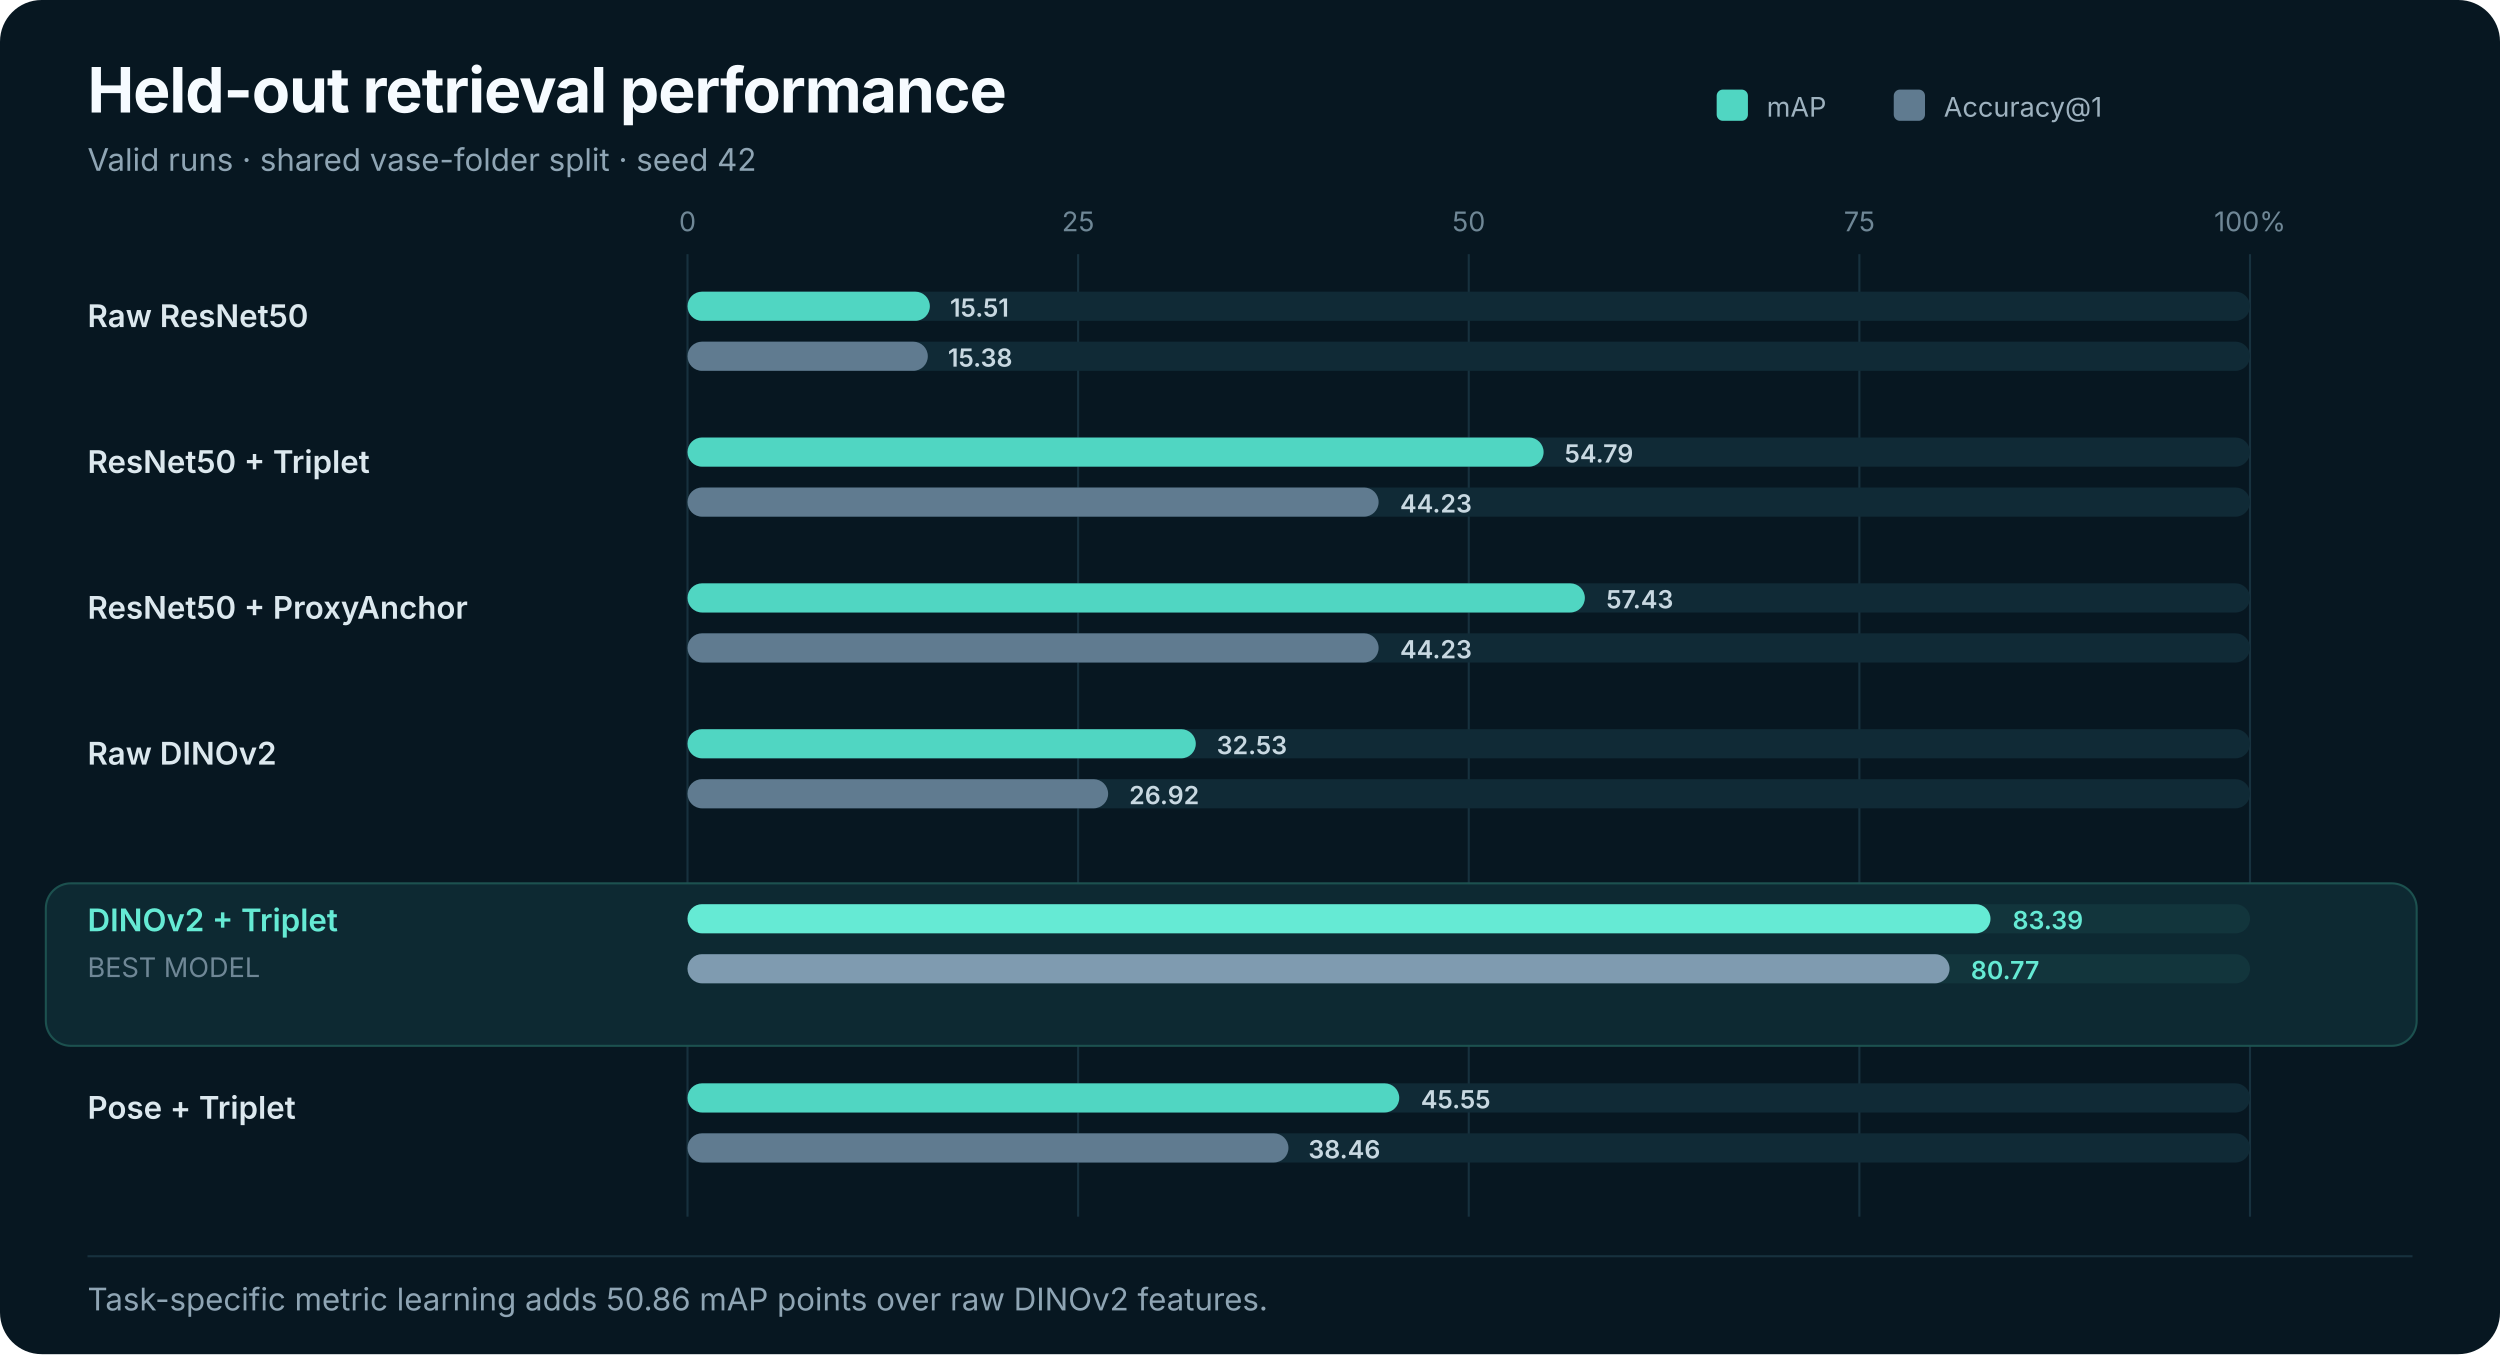
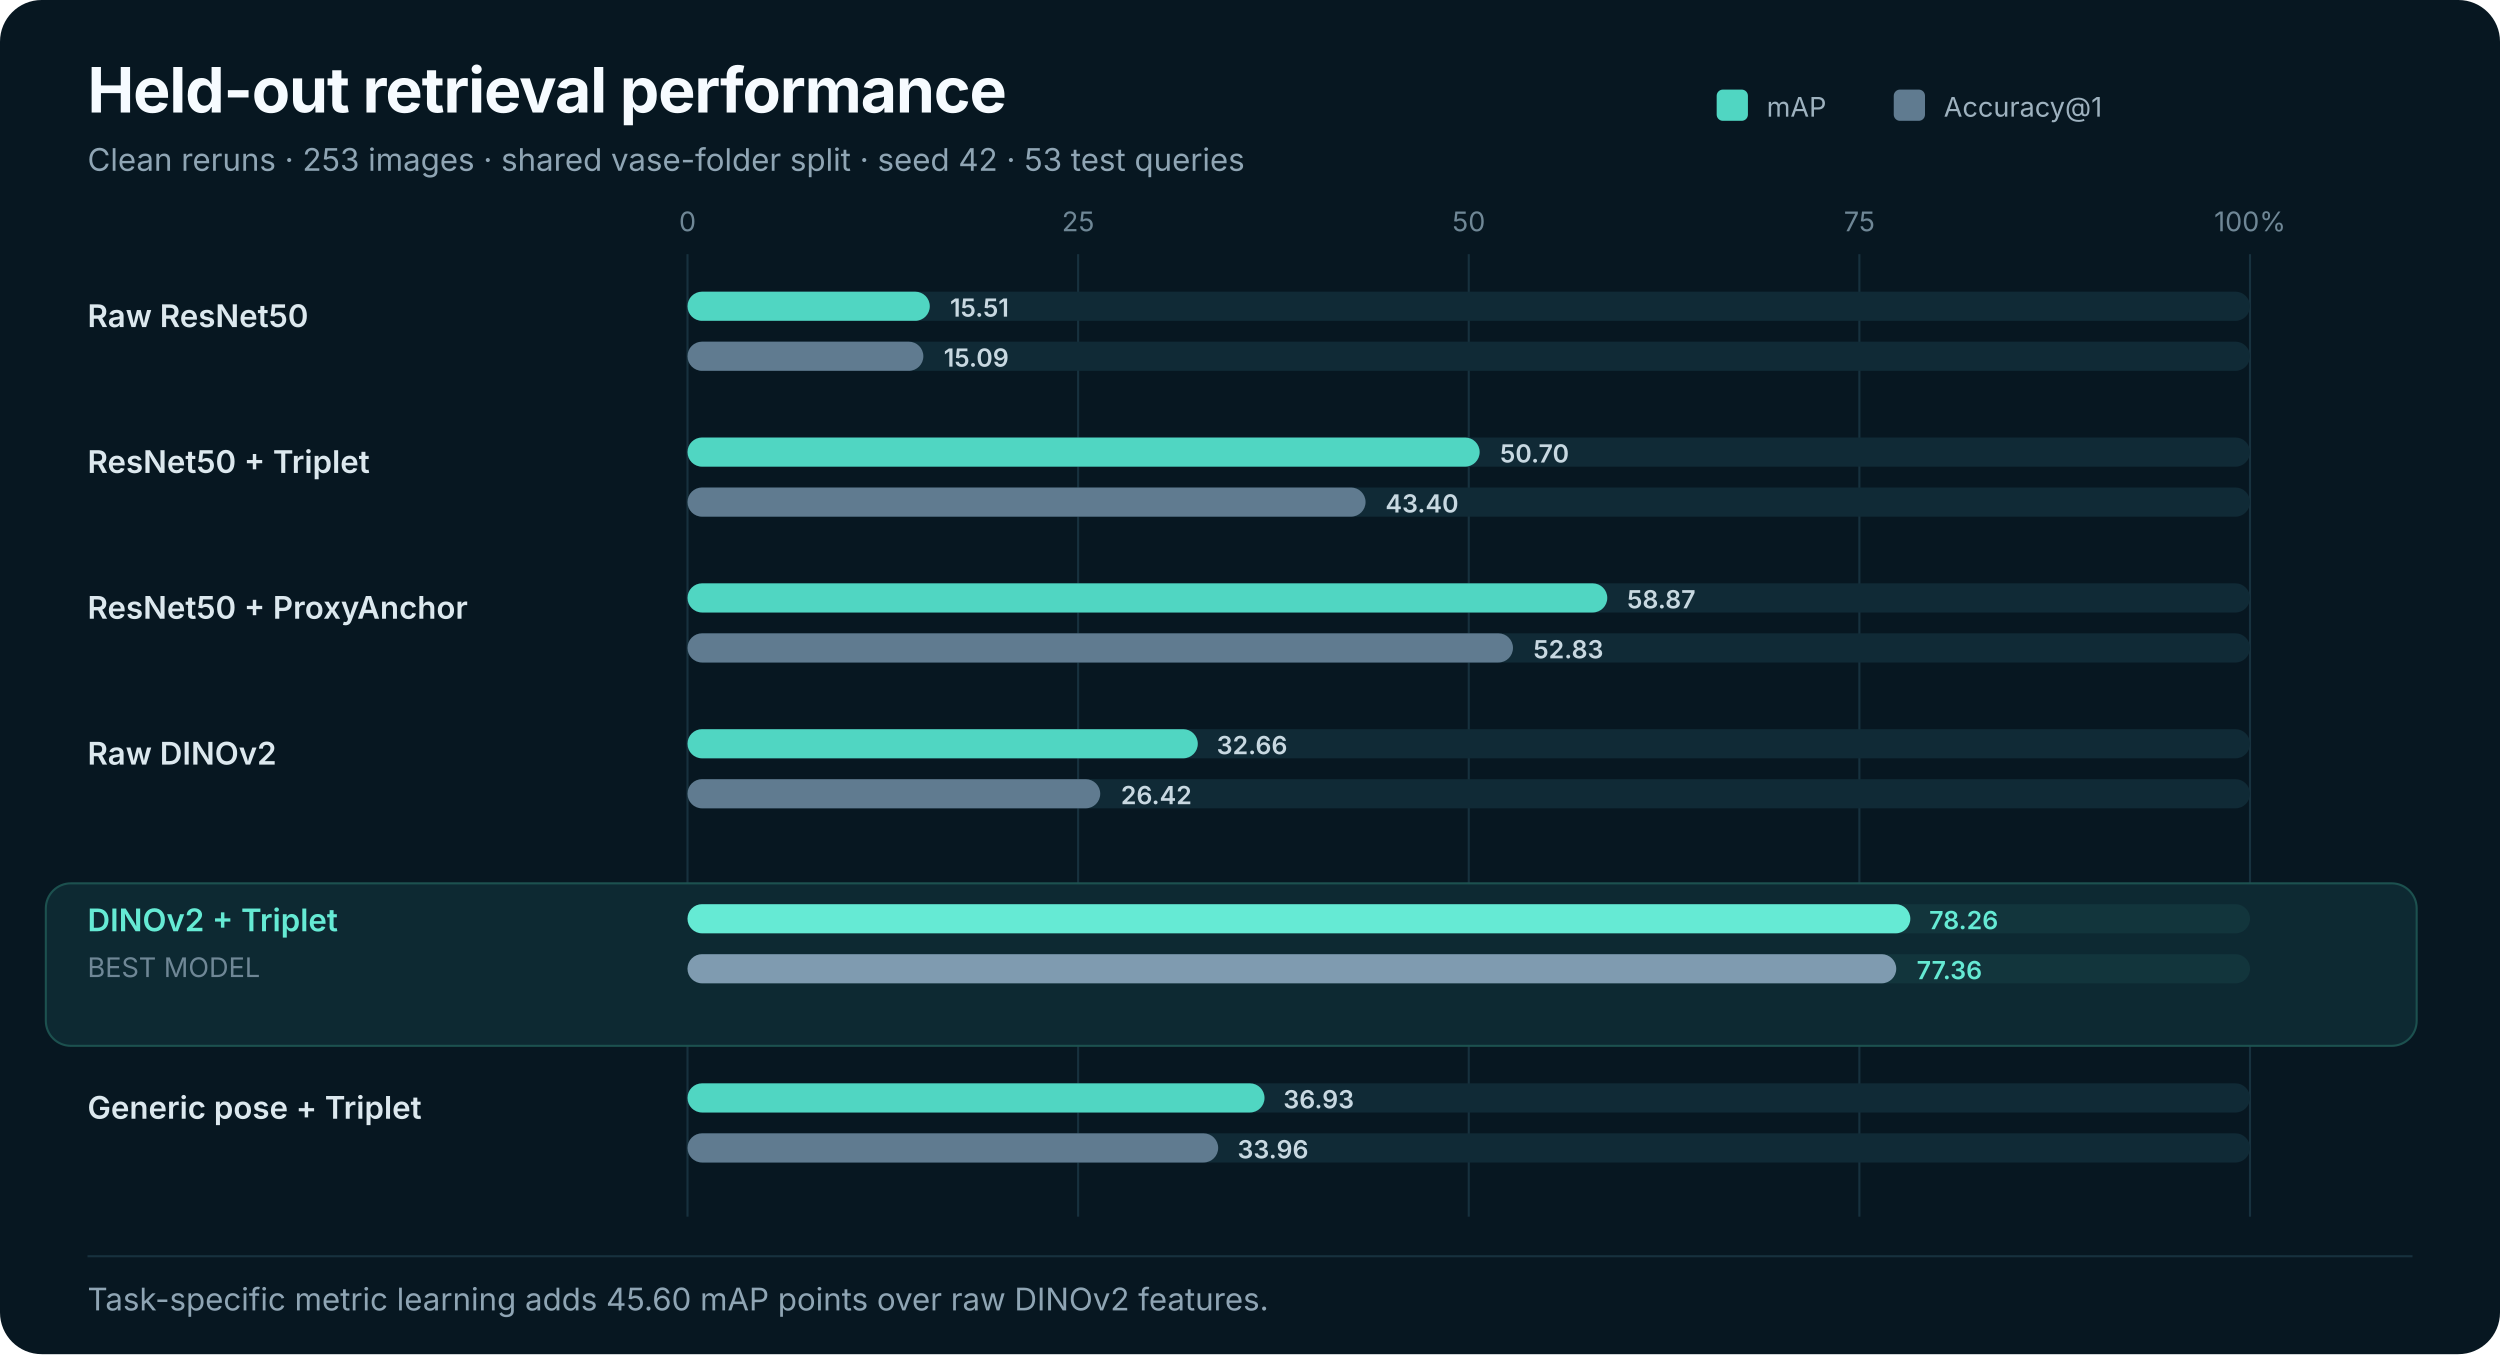
<svg xmlns="http://www.w3.org/2000/svg" width="1200" height="650" viewBox="0 0 1200 650" role="img" aria-labelledby="title desc">
  <style>
    text { font-family: Inter, ui-sans-serif, system-ui, -apple-system, BlinkMacSystemFont, "Segoe UI", sans-serif; }
    .title { fill: #f6fbff; font-size: 30px; font-weight: 700; letter-spacing: -0.5px; }
    .subtitle { fill: #8fa5b4; font-size: 15px; }
    .label { fill: #dce8ee; font-size: 15px; font-weight: 600; }
    .axis { fill: #6f8796; font-size: 13px; }
    .value { fill: #c8d8e1; font-size: 12px; font-weight: 600; }
    .best { fill: #65ead4; }
    .legend { fill: #9eb2bf; font-size: 13px; }
  </style>
  <rect width="1200" height="650" rx="20" fill="#071721" />
  <text class="title" x="42" y="54">Held-out retrieval performance</text>
-   <text class="subtitle" x="42" y="82">Valid runs · shared vase-folder split · seed 42</text>
+   <text class="subtitle" x="42" y="82">Clean reruns · 253 images · shared vase-folder split · seed 42 · 53 test queries</text>
  <rect x="824" y="43" width="15" height="15" rx="3" fill="#50d6c2" />
  <text class="legend" x="848" y="56">mAP</text>
  <rect x="909" y="43" width="15" height="15" rx="3" fill="#607b90" />
  <text class="legend" x="933" y="56">Accuracy@1</text>
  <g stroke="#17313e" stroke-width="1">
    <line x1="330" y1="122" x2="330" y2="584" />
    <line x1="517.5" y1="122" x2="517.5" y2="584" />
    <line x1="705" y1="122" x2="705" y2="584" />
    <line x1="892.5" y1="122" x2="892.5" y2="584" />
    <line x1="1080" y1="122" x2="1080" y2="584" />
  </g>
  <g class="axis" text-anchor="middle">
    <text x="330" y="111">0</text>
    <text x="517.5" y="111">25</text>
    <text x="705" y="111">50</text>
    <text x="892.5" y="111">75</text>
    <text x="1080" y="111">100%</text>
  </g>
  <rect x="22" y="424" width="1138" height="78" rx="12" fill="#0d2932" stroke="#1c514f" />
  <g>
    <text class="label" x="42" y="157">Raw ResNet50</text>
    <rect x="330" y="140" width="750" height="14" rx="7" fill="#102a36" />
-     <rect x="330" y="140" width="116.33" height="14" rx="7" fill="#50d6c2" />
+     <rect x="330" y="140" width="116.30" height="14" rx="7" fill="#50d6c2" />
    <text class="value" x="456" y="152">15.51</text>
    <rect x="330" y="164" width="750" height="14" rx="7" fill="#102a36" />
-     <rect x="330" y="164" width="115.35" height="14" rx="7" fill="#607b90" />
-     <text class="value" x="455" y="176">15.38</text>
+     <rect x="330" y="164" width="113.21" height="14" rx="7" fill="#607b90" />
+     <text class="value" x="453" y="176">15.09</text>
  </g>
  <g>
    <text class="label" x="42" y="227">ResNet50 + Triplet</text>
    <rect x="330" y="210" width="750" height="14" rx="7" fill="#102a36" />
-     <rect x="330" y="210" width="410.93" height="14" rx="7" fill="#50d6c2" />
-     <text class="value" x="751" y="222">54.79</text>
+     <rect x="330" y="210" width="380.24" height="14" rx="7" fill="#50d6c2" />
+     <text class="value" x="720" y="222">50.70</text>
    <rect x="330" y="234" width="750" height="14" rx="7" fill="#102a36" />
-     <rect x="330" y="234" width="331.73" height="14" rx="7" fill="#607b90" />
-     <text class="value" x="672" y="246">44.23</text>
+     <rect x="330" y="234" width="325.47" height="14" rx="7" fill="#607b90" />
+     <text class="value" x="665" y="246">43.40</text>
  </g>
  <g>
    <text class="label" x="42" y="297">ResNet50 + ProxyAnchor</text>
    <rect x="330" y="280" width="750" height="14" rx="7" fill="#102a36" />
-     <rect x="330" y="280" width="430.73" height="14" rx="7" fill="#50d6c2" />
-     <text class="value" x="771" y="292">57.43</text>
+     <rect x="330" y="280" width="441.49" height="14" rx="7" fill="#50d6c2" />
+     <text class="value" x="781" y="292">58.87</text>
    <rect x="330" y="304" width="750" height="14" rx="7" fill="#102a36" />
-     <rect x="330" y="304" width="331.73" height="14" rx="7" fill="#607b90" />
-     <text class="value" x="672" y="316">44.23</text>
+     <rect x="330" y="304" width="396.23" height="14" rx="7" fill="#607b90" />
+     <text class="value" x="736" y="316">52.83</text>
  </g>
  <g>
    <text class="label" x="42" y="367">Raw DINOv2</text>
    <rect x="330" y="350" width="750" height="14" rx="7" fill="#102a36" />
-     <rect x="330" y="350" width="243.98" height="14" rx="7" fill="#50d6c2" />
-     <text class="value" x="584" y="362">32.53</text>
+     <rect x="330" y="350" width="244.94" height="14" rx="7" fill="#50d6c2" />
+     <text class="value" x="584" y="362">32.66</text>
    <rect x="330" y="374" width="750" height="14" rx="7" fill="#102a36" />
-     <rect x="330" y="374" width="201.90" height="14" rx="7" fill="#607b90" />
-     <text class="value" x="542" y="386">26.92</text>
+     <rect x="330" y="374" width="198.11" height="14" rx="7" fill="#607b90" />
+     <text class="value" x="538" y="386">26.42</text>
  </g>
  <g>
    <text class="label best" x="42" y="447">DINOv2 + Triplet</text>
    <text class="axis" x="42" y="469">BEST MODEL</text>
    <rect x="330" y="434" width="750" height="14" rx="7" fill="#12353c" />
-     <rect x="330" y="434" width="625.43" height="14" rx="7" fill="#65ead4" />
-     <text class="value best" x="966" y="446">83.39</text>
+     <rect x="330" y="434" width="586.95" height="14" rx="7" fill="#65ead4" />
+     <text class="value best" x="926" y="446">78.26</text>
    <rect x="330" y="458" width="750" height="14" rx="7" fill="#12353c" />
-     <rect x="330" y="458" width="605.78" height="14" rx="7" fill="#7f9bb0" />
-     <text class="value best" x="946" y="470">80.77</text>
+     <rect x="330" y="458" width="580.19" height="14" rx="7" fill="#7f9bb0" />
+     <text class="value best" x="920" y="470">77.36</text>
  </g>
  <g>
-     <text class="label" x="42" y="537">Pose + Triplet</text>
+     <text class="label" x="42" y="537">Generic pose + Triplet</text>
    <rect x="330" y="520" width="750" height="14" rx="7" fill="#102a36" />
-     <rect x="330" y="520" width="341.63" height="14" rx="7" fill="#50d6c2" />
-     <text class="value" x="682" y="532">45.55</text>
+     <rect x="330" y="520" width="276.97" height="14" rx="7" fill="#50d6c2" />
+     <text class="value" x="616" y="532">36.93</text>
    <rect x="330" y="544" width="750" height="14" rx="7" fill="#102a36" />
-     <rect x="330" y="544" width="288.45" height="14" rx="7" fill="#607b90" />
-     <text class="value" x="628" y="556">38.46</text>
+     <rect x="330" y="544" width="254.72" height="14" rx="7" fill="#607b90" />
+     <text class="value" x="594" y="556">33.96</text>
  </g>
  <line x1="42" y1="603" x2="1158" y2="603" stroke="#17313e" />
-   <text class="subtitle" x="42" y="629">Task-specific metric learning adds 50.86 mAP points over raw DINOv2 features.</text>
+   <text class="subtitle" x="42" y="629">Task-specific metric learning adds 45.60 mAP points over raw DINOv2 features.</text>
</svg>
